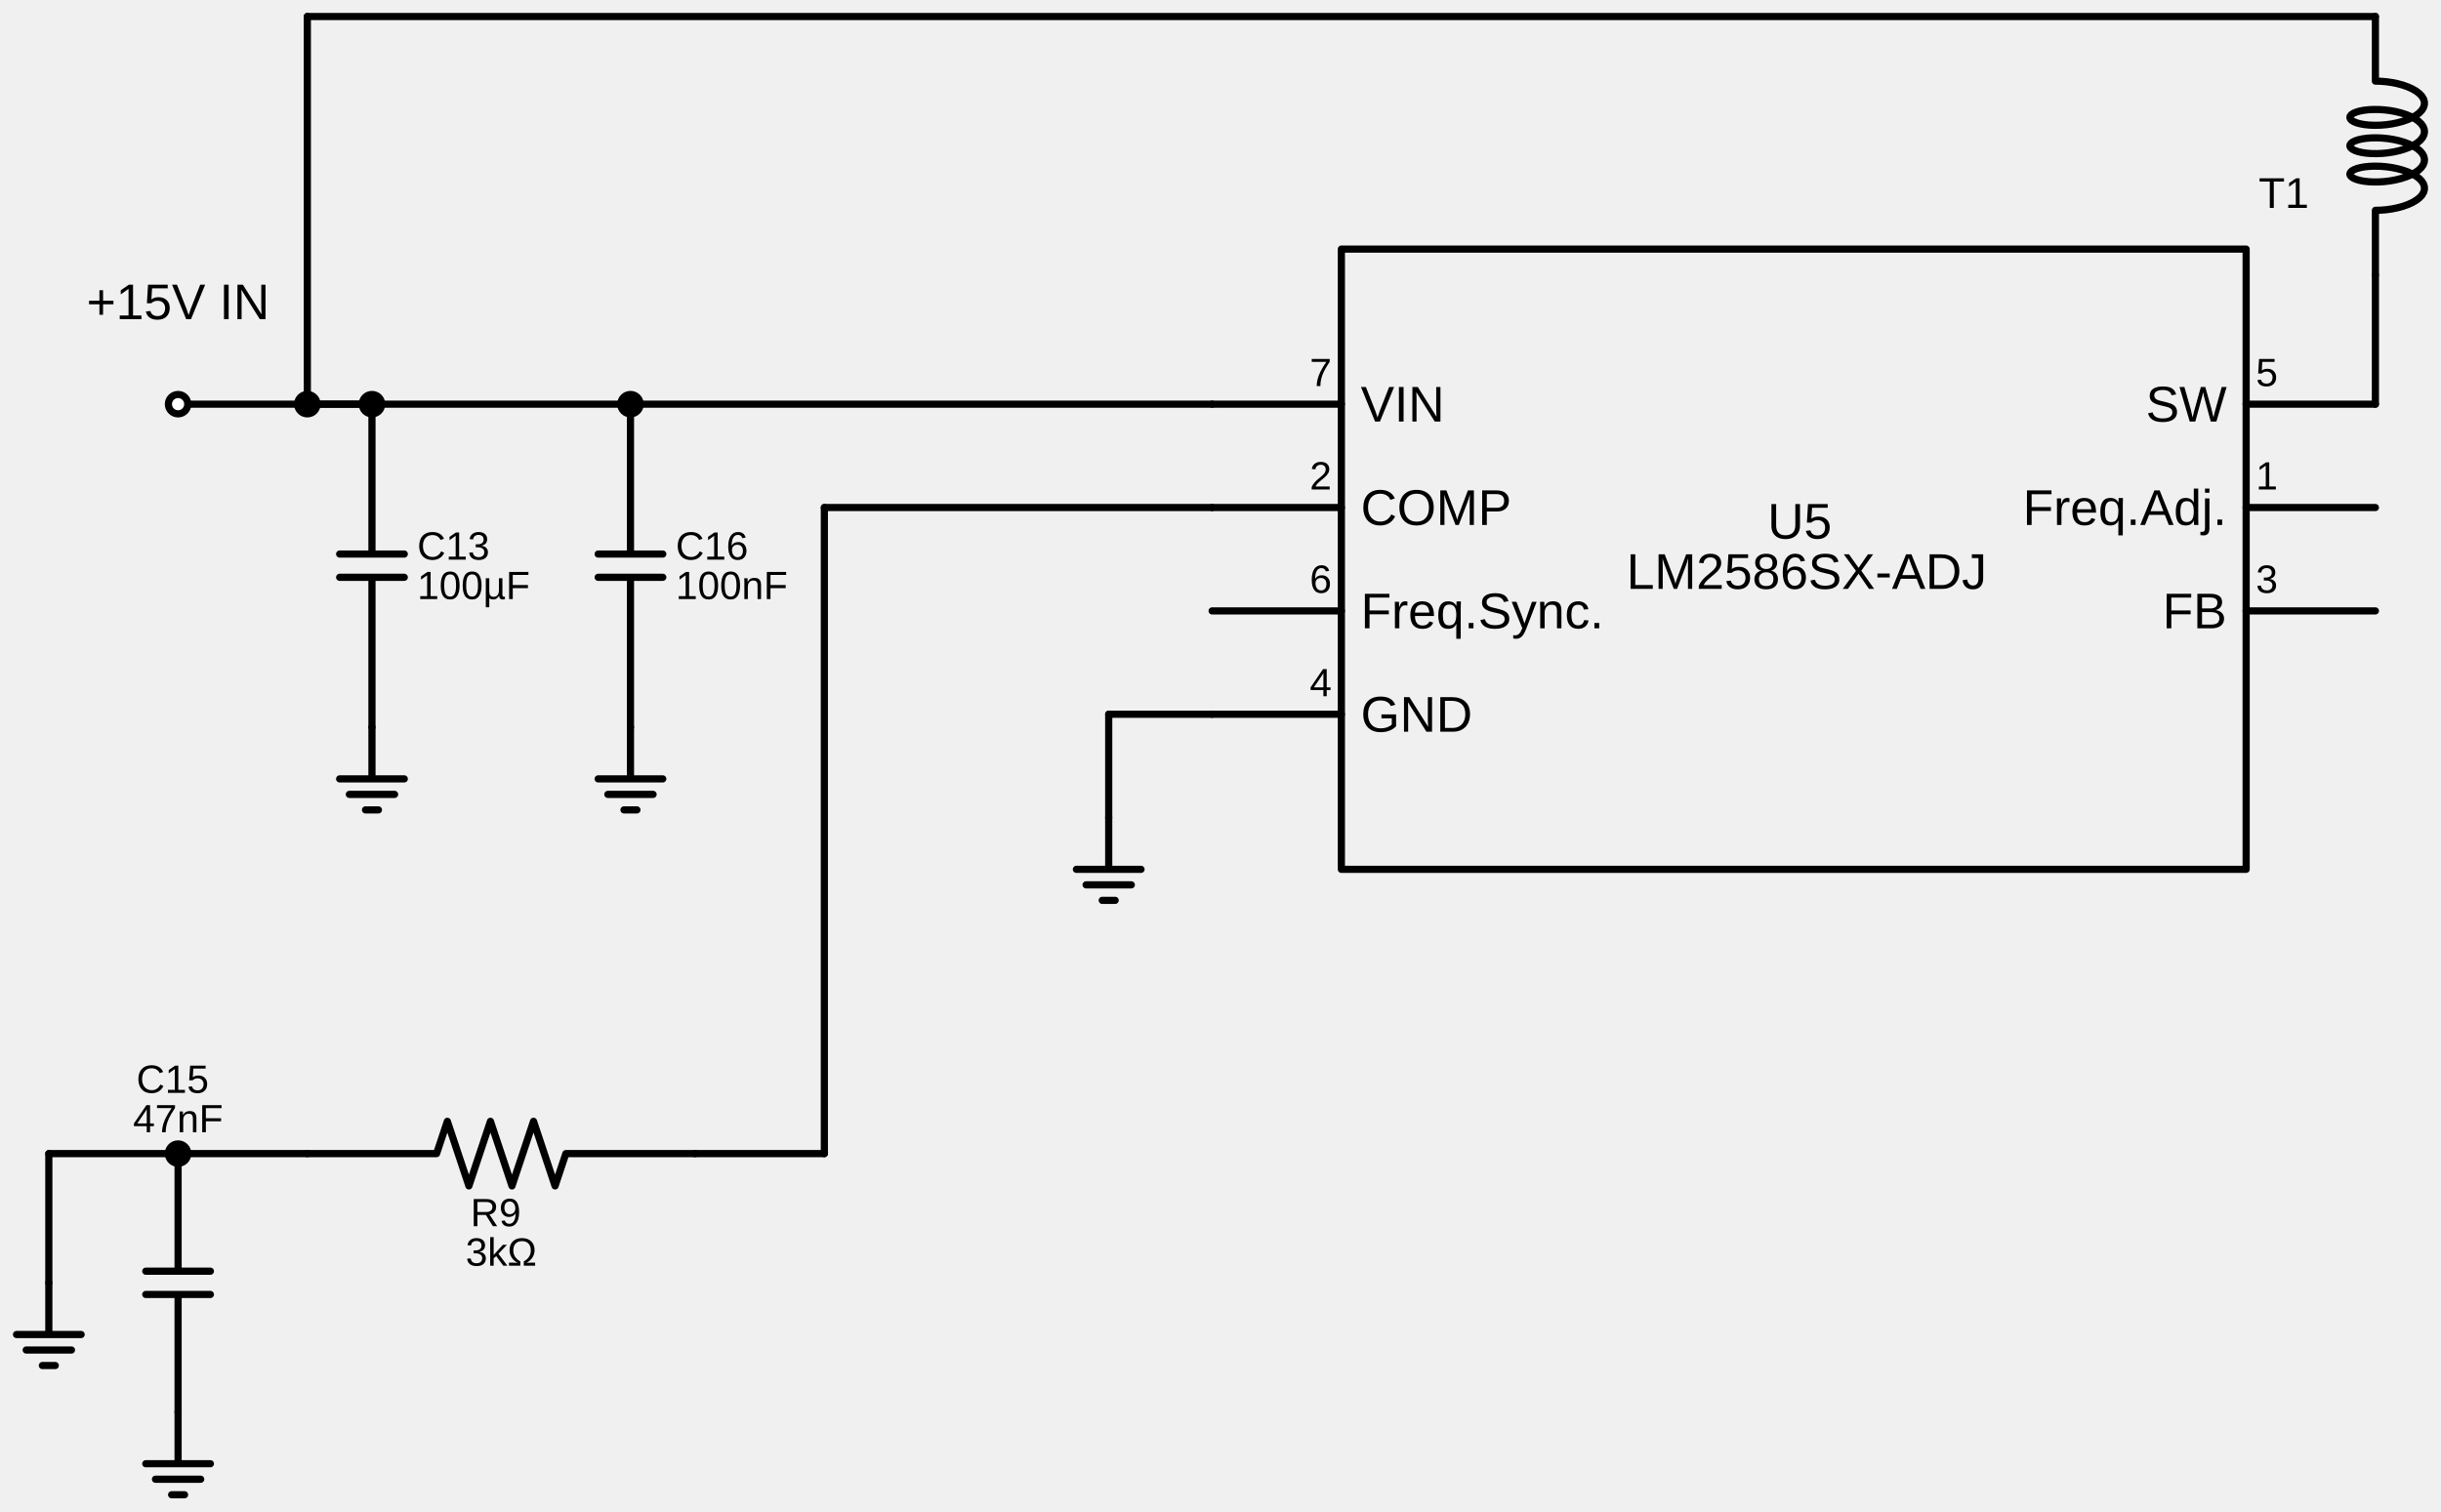
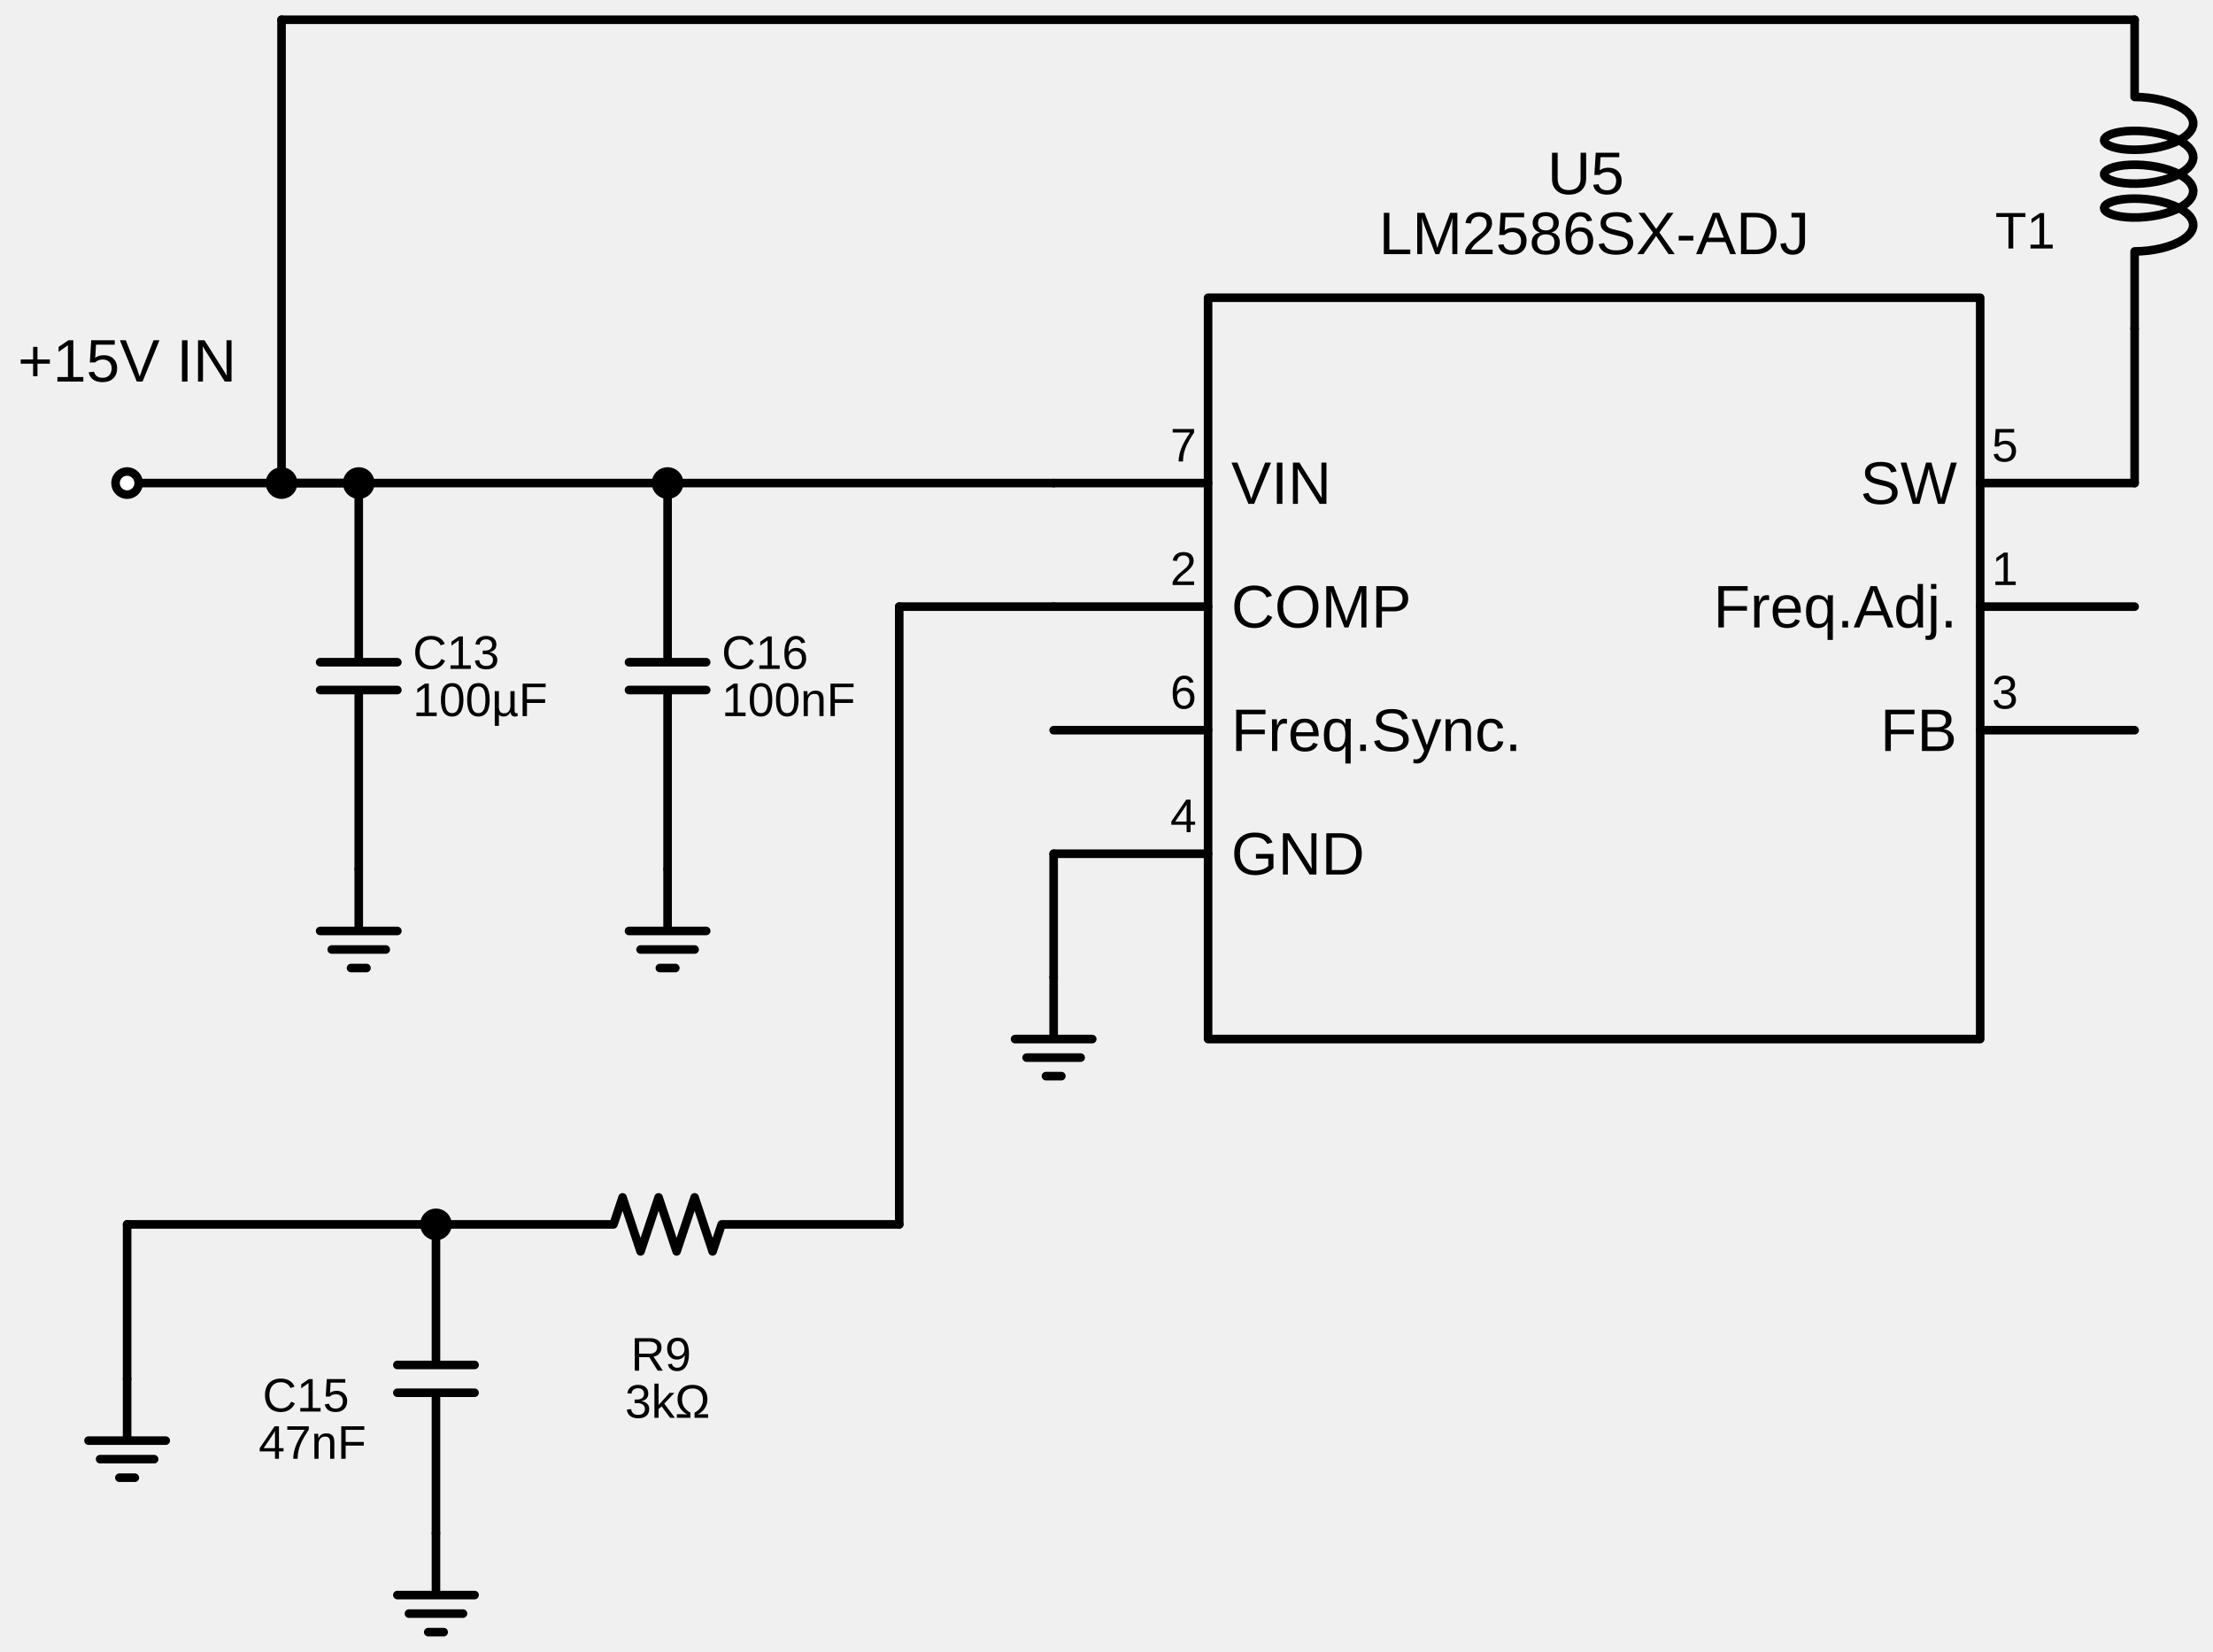
- <svg xmlns="http://www.w3.org/2000/svg" xml:lang="en" height="421.04pt" width="679.872pt" viewBox="-49.6 -112.6 679.872 421.04">
-   <path d="M 324.0,129.6 L 576.0,129.6 L 576.0,-43.2 L 324.0,-43.2 L 324.0,129.6" style="stroke:black;fill:none;stroke-width:2.0;stroke-dasharray:-;stroke-linecap:round;stroke-linejoin:round;" />
-   <path d="M 324.0,-0.0 L 288.0,-0.0" style="stroke:black;fill:none;stroke-width:2.0;stroke-dasharray:-;stroke-linecap:round;stroke-linejoin:round;" />
-   <path d="M 324.0,28.8 L 288.0,28.8" style="stroke:black;fill:none;stroke-width:2.0;stroke-dasharray:-;stroke-linecap:round;stroke-linejoin:round;" />
-   <path d="M 324.0,57.6 L 288.0,57.6" style="stroke:black;fill:none;stroke-width:2.0;stroke-dasharray:-;stroke-linecap:round;stroke-linejoin:round;" />
-   <path d="M 324.0,86.4 L 288.0,86.4" style="stroke:black;fill:none;stroke-width:2.0;stroke-dasharray:-;stroke-linecap:round;stroke-linejoin:round;" />
-   <path d="M 576.0,-0.0 L 612.0,-0.0" style="stroke:black;fill:none;stroke-width:2.0;stroke-dasharray:-;stroke-linecap:round;stroke-linejoin:round;" />
-   <path d="M 576.0,28.8 L 612.0,28.8" style="stroke:black;fill:none;stroke-width:2.0;stroke-dasharray:-;stroke-linecap:round;stroke-linejoin:round;" />
-   <path d="M 576.0,57.6 L 612.0,57.6" style="stroke:black;fill:none;stroke-width:2.0;stroke-dasharray:-;stroke-linecap:round;stroke-linejoin:round;" />
+ <svg xmlns="http://www.w3.org/2000/svg" xml:lang="en" height="385.04pt" width="515.904pt" viewBox="-29.632 -112.6 515.904 385.04">
+   <path d="M 252.0,129.6 L 432.0,129.6 L 432.0,-43.2 L 252.0,-43.2 L 252.0,129.6" style="stroke:black;fill:none;stroke-width:2.0;stroke-dasharray:-;stroke-linecap:round;stroke-linejoin:round;" />
+   <path d="M 252.0,-0.0 L 216.0,-0.0" style="stroke:black;fill:none;stroke-width:2.0;stroke-dasharray:-;stroke-linecap:round;stroke-linejoin:round;" />
+   <path d="M 252.0,28.8 L 216.0,28.8" style="stroke:black;fill:none;stroke-width:2.0;stroke-dasharray:-;stroke-linecap:round;stroke-linejoin:round;" />
+   <path d="M 252.0,57.6 L 216.0,57.6" style="stroke:black;fill:none;stroke-width:2.0;stroke-dasharray:-;stroke-linecap:round;stroke-linejoin:round;" />
+   <path d="M 252.0,86.4 L 216.0,86.4" style="stroke:black;fill:none;stroke-width:2.0;stroke-dasharray:-;stroke-linecap:round;stroke-linejoin:round;" />
+   <path d="M 432.0,-0.0 L 468.0,-0.0" style="stroke:black;fill:none;stroke-width:2.0;stroke-dasharray:-;stroke-linecap:round;stroke-linejoin:round;" />
+   <path d="M 432.0,28.8 L 468.0,28.8" style="stroke:black;fill:none;stroke-width:2.0;stroke-dasharray:-;stroke-linecap:round;stroke-linejoin:round;" />
+   <path d="M 432.0,57.6 L 468.0,57.6" style="stroke:black;fill:none;stroke-width:2.0;stroke-dasharray:-;stroke-linecap:round;stroke-linejoin:round;" />
  <path d="M 0.0,-0.0 L 18.0,-0.0 L 36.0,-0.0" style="stroke:black;fill:none;stroke-width:2.0;stroke-dasharray:-;stroke-linecap:round;stroke-linejoin:round;" />
  <path d="M 36.0,-0.0 L 45.0,-0.0 L 54.0,-0.0" style="stroke:black;fill:none;stroke-width:2.0;stroke-dasharray:-;stroke-linecap:round;stroke-linejoin:round;" />
  <path d="M 54.0,-0.0 L 54,41.76 M 63,41.76 L 45,41.76 M 63,48.24 L 45,48.24 M 54,48.24 L 54,90.0" style="stroke:black;fill:none;stroke-width:2.0;stroke-dasharray:-;stroke-linecap:round;stroke-linejoin:round;" />
  <path d="M 54,90.0 L 54,104.4 L 45,104.4 L 63,104.4 M 47.7,108.72 L 60.3,108.72 M 52.2,113.04 L 55.8,113.04" style="stroke:black;fill:none;stroke-width:2.0;stroke-dasharray:-;stroke-linecap:round;stroke-linejoin:round;" />
  <path d="M 36.0,-0.0 L 81.0,-0.0 L 126.0,-0.0" style="stroke:black;fill:none;stroke-width:2.0;stroke-dasharray:-;stroke-linecap:round;stroke-linejoin:round;" />
  <path d="M 126.0,-0.0 L 126.0,41.76 M 135.0,41.76 L 117.0,41.76 M 135,48.24 L 117.0,48.24 M 126,48.24 L 126,90.0" style="stroke:black;fill:none;stroke-width:2.0;stroke-dasharray:-;stroke-linecap:round;stroke-linejoin:round;" />
  <path d="M 126,90.0 L 126,104.4 L 117,104.4 L 135,104.4 M 119.7,108.72 L 132.3,108.72 M 124.2,113.04 L 127.8,113.04" style="stroke:black;fill:none;stroke-width:2.0;stroke-dasharray:-;stroke-linecap:round;stroke-linejoin:round;" />
-   <path d="M 126.0,-0.0 L 207.0,-0.0 L 288.0,-0.0" style="stroke:black;fill:none;stroke-width:2.0;stroke-dasharray:-;stroke-linecap:round;stroke-linejoin:round;" />
-   <path d="M 288.0,86.4 L 273.6,86.4 L 259.2,86.4" style="stroke:black;fill:none;stroke-width:2.0;stroke-dasharray:-;stroke-linecap:round;stroke-linejoin:round;" />
-   <path d="M 259.2,86.4 L 259.2,100.8 L 259.2,115.2" style="stroke:black;fill:none;stroke-width:2.0;stroke-dasharray:-;stroke-linecap:round;stroke-linejoin:round;" />
-   <path d="M 259.2,115.2 L 259.2,129.6 L 250.2,129.6 L 268.2,129.6 M 252.9,133.92 L 265.5,133.92 M 257.4,138.24 L 261.0,138.24" style="stroke:black;fill:none;stroke-width:2.0;stroke-dasharray:-;stroke-linecap:round;stroke-linejoin:round;" />
-   <path d="M 288.0,28.8 L 234.0,28.8 L 180.0,28.8" style="stroke:black;fill:none;stroke-width:2.0;stroke-dasharray:-;stroke-linecap:round;stroke-linejoin:round;" />
-   <path d="M 180.0,28.8 L 180,118.8 L 180,208.8" style="stroke:black;fill:none;stroke-width:2.0;stroke-dasharray:-;stroke-linecap:round;stroke-linejoin:round;" />
-   <path d="M 180,208.8 L 162,208.8 L 144,208.8" style="stroke:black;fill:none;stroke-width:2.0;stroke-dasharray:-;stroke-linecap:round;stroke-linejoin:round;" />
-   <path d="M 144,208.8 L 108,208.8 L 105,217.8 L 99,199.8 L 93,217.8 L 87,199.8 L 81,217.8 L 75,199.8 L 72,208.8 L 36,208.8" style="stroke:black;fill:none;stroke-width:2.0;stroke-dasharray:-;stroke-linecap:round;stroke-linejoin:round;" />
-   <path d="M 36,208.8 L 18,208.8 L -3.197442310920451e-14,208.8" style="stroke:black;fill:none;stroke-width:2.0;stroke-dasharray:-;stroke-linecap:round;stroke-linejoin:round;" />
-   <path d="M -3.197442310920451e-14,208.8 L -3.79923374802146e-14,241.56 M 9,241.56 L -9,241.56 M 9,248.04 L -9,248.04 M -3.918269416898583e-14,248.04 L -4.520060853999592e-14,280.8" style="stroke:black;fill:none;stroke-width:2.0;stroke-dasharray:-;stroke-linecap:round;stroke-linejoin:round;" />
-   <path d="M -4.520060853999592e-14,280.8 L -4.520060853999592e-14,295.2 L -9,295.2 L 9,295.2 M -6.3,299.52 L 6.3,299.52 M -1.8,303.84 L 1.8,303.84" style="stroke:black;fill:none;stroke-width:2.0;stroke-dasharray:-;stroke-linecap:round;stroke-linejoin:round;" />
-   <path d="M -3.197442310920451e-14,208.8 L -18,208.8 L -36,208.8" style="stroke:black;fill:none;stroke-width:2.0;stroke-dasharray:-;stroke-linecap:round;stroke-linejoin:round;" />
-   <path d="M -36,208.8 L -36,226.8 L -36,244.8" style="stroke:black;fill:none;stroke-width:2.0;stroke-dasharray:-;stroke-linecap:round;stroke-linejoin:round;" />
-   <path d="M -36,244.8 L -36,259.2 L -45,259.2 L -27,259.2 M -42.3,263.52 L -29.7,263.52 M -37.8,267.84 L -34.2,267.84" style="stroke:black;fill:none;stroke-width:2.0;stroke-dasharray:-;stroke-linecap:round;stroke-linejoin:round;" />
+   <path d="M 126.0,-0.0 L 171.0,-0.0 L 216.0,-0.0" style="stroke:black;fill:none;stroke-width:2.0;stroke-dasharray:-;stroke-linecap:round;stroke-linejoin:round;" />
+   <path d="M 216.0,86.4 L 216.0,100.8 L 216.0,115.2" style="stroke:black;fill:none;stroke-width:2.0;stroke-dasharray:-;stroke-linecap:round;stroke-linejoin:round;" />
+   <path d="M 216.0,115.2 L 216.0,129.6 L 207.0,129.6 L 225.0,129.6 M 209.7,133.92 L 222.3,133.92 M 214.2,138.24 L 217.8,138.24" style="stroke:black;fill:none;stroke-width:2.0;stroke-dasharray:-;stroke-linecap:round;stroke-linejoin:round;" />
+   <path d="M 216.0,28.8 L 198.0,28.8 L 180.0,28.8" style="stroke:black;fill:none;stroke-width:2.0;stroke-dasharray:-;stroke-linecap:round;stroke-linejoin:round;" />
+   <path d="M 180.0,28.8 L 180.0,100.8 L 180,172.8" style="stroke:black;fill:none;stroke-width:2.0;stroke-dasharray:-;stroke-linecap:round;stroke-linejoin:round;" />
+   <path d="M 180,172.8 L 138.6,172.8 L 136.5,179.1 L 132.3,166.5 L 128.1,179.1 L 123.9,166.5 L 119.7,179.1 L 115.5,166.5 L 113.4,172.8 L 72,172.8" style="stroke:black;fill:none;stroke-width:2.0;stroke-dasharray:-;stroke-linecap:round;stroke-linejoin:round;" />
+   <path d="M 72,172.8 L 72,205.56 M 81,205.56 L 63,205.56 M 81,212.04 L 63,212.04 M 72,212.04 L 72,244.8" style="stroke:black;fill:none;stroke-width:2.0;stroke-dasharray:-;stroke-linecap:round;stroke-linejoin:round;" />
+   <path d="M 72,244.8 L 72,259.2 L 63,259.2 L 81,259.2 M 65.7,263.52 L 78.3,263.52 M 70.2,267.84 L 73.8,267.84" style="stroke:black;fill:none;stroke-width:2.0;stroke-dasharray:-;stroke-linecap:round;stroke-linejoin:round;" />
+   <path d="M 72,172.8 L 36,172.8 L -1.5987211554602254e-14,172.8" style="stroke:black;fill:none;stroke-width:2.0;stroke-dasharray:-;stroke-linecap:round;stroke-linejoin:round;" />
+   <path d="M -1.5987211554602254e-14,172.8 L -1.9293757912300106e-14,190.8 L -2.260030426999796e-14,208.8" style="stroke:black;fill:none;stroke-width:2.0;stroke-dasharray:-;stroke-linecap:round;stroke-linejoin:round;" />
+   <path d="M -2.260030426999796e-14,208.8 L -2.260030426999796e-14,223.2 L -9,223.2 L 9,223.2 M -6.3,227.52 L 6.3,227.52 M -1.8,231.84 L 1.8,231.84" style="stroke:black;fill:none;stroke-width:2.0;stroke-dasharray:-;stroke-linecap:round;stroke-linejoin:round;" />
  <path d="M 36.0,-0.0 L 36.0,-54.0 L 36,-108.0" style="stroke:black;fill:none;stroke-width:2.0;stroke-dasharray:-;stroke-linecap:round;stroke-linejoin:round;" />
-   <path d="M 36,-108.0 L 324.0,-108.0 L 612.0,-108.0" style="stroke:black;fill:none;stroke-width:2.0;stroke-dasharray:-;stroke-linecap:round;stroke-linejoin:round;" />
-   <path d="M 612.0,-108.0 L 612.0,-90.0 L 613.53,-89.956 L 615.101,-89.821 L 616.675,-89.595 L 618.218,-89.278 L 619.693,-88.873 L 621.066,-88.385 L 622.306,-87.821 L 623.385,-87.189 L 624.276,-86.5 L 624.961,-85.765 L 625.423,-84.996 L 625.651,-84.208 L 625.64,-83.413 L 625.391,-82.626 L 624.909,-81.86 L 624.206,-81.128 L 623.296,-80.444 L 622.203,-79.818 L 620.95,-79.26 L 619.566,-78.779 L 618.084,-78.382 L 616.537,-78.072 L 614.961,-77.854 L 613.393,-77.728 L 611.868,-77.691 L 610.422,-77.742 L 609.087,-77.873 L 607.896,-78.078 L 606.874,-78.347 L 606.047,-78.67 L 605.431,-79.036 L 605.043,-79.43 L 604.891,-79.84 L 604.978,-80.252 L 605.302,-80.653 L 605.856,-81.027 L 606.627,-81.363 L 607.598,-81.648 L 608.745,-81.872 L 610.043,-82.024 L 611.462,-82.097 L 612.968,-82.085 L 614.528,-81.984 L 616.106,-81.791 L 617.664,-81.506 L 619.168,-81.133 L 620.582,-80.674 L 621.874,-80.137 L 623.014,-79.528 L 623.976,-78.859 L 624.738,-78.139 L 625.282,-77.381 L 625.596,-76.598 L 625.672,-75.804 L 625.509,-75.013 L 625.11,-74.237 L 624.486,-73.492 L 623.649,-72.789 L 622.619,-72.14 L 621.421,-71.557 L 620.081,-71.047 L 618.631,-70.619 L 617.103,-70.277 L 615.534,-70.026 L 613.958,-69.866 L 612.414,-69.797 L 610.935,-69.817 L 609.557,-69.919 L 608.31,-70.098 L 607.224,-70.345 L 606.323,-70.65 L 605.629,-71.002 L 605.157,-71.387 L 604.918,-71.793 L 604.918,-72.207 L 605.157,-72.613 L 605.629,-72.998 L 606.323,-73.35 L 607.224,-73.655 L 608.31,-73.902 L 609.557,-74.081 L 610.935,-74.183 L 612.414,-74.203 L 613.958,-74.134 L 615.534,-73.974 L 617.103,-73.723 L 618.631,-73.381 L 620.081,-72.953 L 621.421,-72.443 L 622.619,-71.86 L 623.649,-71.211 L 624.486,-70.508 L 625.11,-69.763 L 625.509,-68.987 L 625.672,-68.196 L 625.596,-67.402 L 625.282,-66.619 L 624.738,-65.861 L 623.976,-65.141 L 623.014,-64.472 L 621.874,-63.863 L 620.582,-63.326 L 619.168,-62.867 L 617.664,-62.494 L 616.106,-62.209 L 614.528,-62.016 L 612.968,-61.915 L 611.462,-61.903 L 610.043,-61.976 L 608.745,-62.128 L 607.598,-62.352 L 606.627,-62.637 L 605.856,-62.973 L 605.302,-63.347 L 604.978,-63.748 L 604.891,-64.16 L 605.043,-64.57 L 605.431,-64.964 L 606.047,-65.33 L 606.874,-65.653 L 607.896,-65.922 L 609.087,-66.127 L 610.422,-66.258 L 611.868,-66.309 L 613.393,-66.272 L 614.961,-66.146 L 616.537,-65.928 L 618.084,-65.618 L 619.566,-65.221 L 620.95,-64.74 L 622.203,-64.182 L 623.296,-63.556 L 624.206,-62.872 L 624.909,-62.14 L 625.391,-61.374 L 625.64,-60.587 L 625.651,-59.792 L 625.423,-59.004 L 624.961,-58.235 L 624.276,-57.5 L 623.385,-56.811 L 622.306,-56.179 L 621.066,-55.615 L 619.693,-55.127 L 618.218,-54.722 L 616.675,-54.405 L 615.101,-54.179 L 613.53,-54.044 L 612.0,-54.0 L 612.0,-36.0" style="stroke:black;fill:none;stroke-width:2.0;stroke-dasharray:-;stroke-linecap:round;stroke-linejoin:round;" />
-   <path d="M 612.0,-36.0 L 612.0,-18.0 L 612.0,-0.0" style="stroke:black;fill:none;stroke-width:2.0;stroke-dasharray:-;stroke-linecap:round;stroke-linejoin:round;" />
-   <path d="M 612.0,-0.0" style="stroke:black;fill:none;stroke-width:2.0;stroke-dasharray:-;stroke-linecap:round;stroke-linejoin:round;" />
-   <text x="321.3" y="-13.7" dominant-baseline="ideographic" fill="black" font-size="11" font-family="Arial" text-anchor="end">
-     <tspan x="321.3" dy="11">7</tspan>
+   <path d="M 36,-108.0 L 252.0,-108.0 L 468.0,-108.0" style="stroke:black;fill:none;stroke-width:2.0;stroke-dasharray:-;stroke-linecap:round;stroke-linejoin:round;" />
+   <path d="M 468.0,-108.0 L 468.0,-90.0 L 469.53,-89.956 L 471.101,-89.821 L 472.675,-89.595 L 474.218,-89.278 L 475.693,-88.873 L 477.066,-88.385 L 478.306,-87.821 L 479.385,-87.189 L 480.276,-86.5 L 480.961,-85.765 L 481.423,-84.996 L 481.651,-84.208 L 481.64,-83.413 L 481.391,-82.626 L 480.909,-81.86 L 480.206,-81.128 L 479.296,-80.444 L 478.203,-79.818 L 476.95,-79.26 L 475.566,-78.779 L 474.084,-78.382 L 472.537,-78.072 L 470.961,-77.854 L 469.393,-77.728 L 467.868,-77.691 L 466.422,-77.742 L 465.087,-77.873 L 463.896,-78.078 L 462.874,-78.347 L 462.047,-78.67 L 461.431,-79.036 L 461.043,-79.43 L 460.891,-79.84 L 460.978,-80.252 L 461.302,-80.653 L 461.856,-81.027 L 462.627,-81.363 L 463.598,-81.648 L 464.745,-81.872 L 466.043,-82.024 L 467.462,-82.097 L 468.968,-82.085 L 470.528,-81.984 L 472.106,-81.791 L 473.664,-81.506 L 475.168,-81.133 L 476.582,-80.674 L 477.874,-80.137 L 479.014,-79.528 L 479.976,-78.859 L 480.738,-78.139 L 481.282,-77.381 L 481.596,-76.598 L 481.672,-75.804 L 481.509,-75.013 L 481.11,-74.237 L 480.486,-73.492 L 479.649,-72.789 L 478.619,-72.14 L 477.421,-71.557 L 476.081,-71.047 L 474.631,-70.619 L 473.103,-70.277 L 471.534,-70.026 L 469.958,-69.866 L 468.414,-69.797 L 466.935,-69.817 L 465.557,-69.919 L 464.31,-70.098 L 463.224,-70.345 L 462.323,-70.65 L 461.629,-71.002 L 461.157,-71.387 L 460.918,-71.793 L 460.918,-72.207 L 461.157,-72.613 L 461.629,-72.998 L 462.323,-73.35 L 463.224,-73.655 L 464.31,-73.902 L 465.557,-74.081 L 466.935,-74.183 L 468.414,-74.203 L 469.958,-74.134 L 471.534,-73.974 L 473.103,-73.723 L 474.631,-73.381 L 476.081,-72.953 L 477.421,-72.443 L 478.619,-71.86 L 479.649,-71.211 L 480.486,-70.508 L 481.11,-69.763 L 481.509,-68.987 L 481.672,-68.196 L 481.596,-67.402 L 481.282,-66.619 L 480.738,-65.861 L 479.976,-65.141 L 479.014,-64.472 L 477.874,-63.863 L 476.582,-63.326 L 475.168,-62.867 L 473.664,-62.494 L 472.106,-62.209 L 470.528,-62.016 L 468.968,-61.915 L 467.462,-61.903 L 466.043,-61.976 L 464.745,-62.128 L 463.598,-62.352 L 462.627,-62.637 L 461.856,-62.973 L 461.302,-63.347 L 460.978,-63.748 L 460.891,-64.16 L 461.043,-64.57 L 461.431,-64.964 L 462.047,-65.33 L 462.874,-65.653 L 463.896,-65.922 L 465.087,-66.127 L 466.422,-66.258 L 467.868,-66.309 L 469.393,-66.272 L 470.961,-66.146 L 472.537,-65.928 L 474.084,-65.618 L 475.566,-65.221 L 476.95,-64.74 L 478.203,-64.182 L 479.296,-63.556 L 480.206,-62.872 L 480.909,-62.14 L 481.391,-61.374 L 481.64,-60.587 L 481.651,-59.792 L 481.423,-59.004 L 480.961,-58.235 L 480.276,-57.5 L 479.385,-56.811 L 478.306,-56.179 L 477.066,-55.615 L 475.693,-55.127 L 474.218,-54.722 L 472.675,-54.405 L 471.101,-54.179 L 469.53,-54.044 L 468.0,-54.0 L 468.0,-36.0" style="stroke:black;fill:none;stroke-width:2.0;stroke-dasharray:-;stroke-linecap:round;stroke-linejoin:round;" />
+   <path d="M 468.0,-36.0 L 468.0,-18.0 L 468.0,-0.0" style="stroke:black;fill:none;stroke-width:2.0;stroke-dasharray:-;stroke-linecap:round;stroke-linejoin:round;" />
+   <path d="M 468.0,-0.0" style="stroke:black;fill:none;stroke-width:2.0;stroke-dasharray:-;stroke-linecap:round;stroke-linejoin:round;" />
+   <text x="249.3" y="-13.7" dominant-baseline="ideographic" fill="black" font-size="11" font-family="Arial" text-anchor="end">
+     <tspan x="249.3" dy="11">7</tspan>
  </text>
-   <text x="329.4" y="-14.0" dominant-baseline="central" fill="black" font-size="14" font-family="Arial" text-anchor="start">
-     <tspan x="329.4" dy="14">VIN</tspan>
+   <text x="257.4" y="-14.0" dominant-baseline="central" fill="black" font-size="14" font-family="Arial" text-anchor="start">
+     <tspan x="257.4" dy="14">VIN</tspan>
  </text>
-   <text x="321.3" y="15.1" dominant-baseline="ideographic" fill="black" font-size="11" font-family="Arial" text-anchor="end">
-     <tspan x="321.3" dy="11">2</tspan>
+   <text x="249.3" y="15.1" dominant-baseline="ideographic" fill="black" font-size="11" font-family="Arial" text-anchor="end">
+     <tspan x="249.3" dy="11">2</tspan>
  </text>
-   <text x="329.4" y="14.8" dominant-baseline="central" fill="black" font-size="14" font-family="Arial" text-anchor="start">
-     <tspan x="329.4" dy="14">COMP</tspan>
+   <text x="257.4" y="14.8" dominant-baseline="central" fill="black" font-size="14" font-family="Arial" text-anchor="start">
+     <tspan x="257.4" dy="14">COMP</tspan>
  </text>
-   <text x="321.3" y="43.9" dominant-baseline="ideographic" fill="black" font-size="11" font-family="Arial" text-anchor="end">
-     <tspan x="321.3" dy="11">6</tspan>
+   <text x="249.3" y="43.9" dominant-baseline="ideographic" fill="black" font-size="11" font-family="Arial" text-anchor="end">
+     <tspan x="249.3" dy="11">6</tspan>
  </text>
-   <text x="329.4" y="43.6" dominant-baseline="central" fill="black" font-size="14" font-family="Arial" text-anchor="start">
-     <tspan x="329.4" dy="14">Freq.Sync.</tspan>
+   <text x="257.4" y="43.6" dominant-baseline="central" fill="black" font-size="14" font-family="Arial" text-anchor="start">
+     <tspan x="257.4" dy="14">Freq.Sync.</tspan>
  </text>
-   <text x="321.3" y="72.7" dominant-baseline="ideographic" fill="black" font-size="11" font-family="Arial" text-anchor="end">
-     <tspan x="321.3" dy="11">4</tspan>
+   <text x="249.3" y="72.7" dominant-baseline="ideographic" fill="black" font-size="11" font-family="Arial" text-anchor="end">
+     <tspan x="249.3" dy="11">4</tspan>
  </text>
-   <text x="329.4" y="72.4" dominant-baseline="central" fill="black" font-size="14" font-family="Arial" text-anchor="start">
-     <tspan x="329.4" dy="14">GND</tspan>
+   <text x="257.4" y="72.4" dominant-baseline="central" fill="black" font-size="14" font-family="Arial" text-anchor="start">
+     <tspan x="257.4" dy="14">GND</tspan>
  </text>
-   <text x="578.7" y="-13.7" dominant-baseline="ideographic" fill="black" font-size="11" font-family="Arial" text-anchor="start">
-     <tspan x="578.7" dy="11">5</tspan>
+   <text x="434.7" y="-13.7" dominant-baseline="ideographic" fill="black" font-size="11" font-family="Arial" text-anchor="start">
+     <tspan x="434.7" dy="11">5</tspan>
  </text>
-   <text x="570.6" y="-14.0" dominant-baseline="central" fill="black" font-size="14" font-family="Arial" text-anchor="end">
-     <tspan x="570.6" dy="14">SW</tspan>
+   <text x="426.6" y="-14.0" dominant-baseline="central" fill="black" font-size="14" font-family="Arial" text-anchor="end">
+     <tspan x="426.6" dy="14">SW</tspan>
  </text>
-   <text x="578.7" y="15.1" dominant-baseline="ideographic" fill="black" font-size="11" font-family="Arial" text-anchor="start">
-     <tspan x="578.7" dy="11">1</tspan>
+   <text x="434.7" y="15.1" dominant-baseline="ideographic" fill="black" font-size="11" font-family="Arial" text-anchor="start">
+     <tspan x="434.7" dy="11">1</tspan>
  </text>
-   <text x="570.6" y="14.8" dominant-baseline="central" fill="black" font-size="14" font-family="Arial" text-anchor="end">
-     <tspan x="570.6" dy="14">Freq.Adj.</tspan>
+   <text x="426.6" y="14.8" dominant-baseline="central" fill="black" font-size="14" font-family="Arial" text-anchor="end">
+     <tspan x="426.6" dy="14">Freq.Adj.</tspan>
  </text>
-   <text x="578.7" y="43.9" dominant-baseline="ideographic" fill="black" font-size="11" font-family="Arial" text-anchor="start">
-     <tspan x="578.7" dy="11">3</tspan>
+   <text x="434.7" y="43.9" dominant-baseline="ideographic" fill="black" font-size="11" font-family="Arial" text-anchor="start">
+     <tspan x="434.7" dy="11">3</tspan>
  </text>
-   <text x="570.6" y="43.6" dominant-baseline="central" fill="black" font-size="14" font-family="Arial" text-anchor="end">
-     <tspan x="570.6" dy="14">FB</tspan>
+   <text x="426.6" y="43.6" dominant-baseline="central" fill="black" font-size="14" font-family="Arial" text-anchor="end">
+     <tspan x="426.6" dy="14">FB</tspan>
  </text>
-   <text x="453.6" y="18.6" dominant-baseline="central" fill="black" font-size="14" font-family="Arial" text-anchor="middle">
-     <tspan x="453.6" dy="14">U5</tspan>
-     <tspan x="453.6" dy="14">LM2586SX-ADJ</tspan>
+   <text x="342.0" y="-78.4" dominant-baseline="ideographic" fill="black" font-size="14" font-family="Arial" text-anchor="middle">
+     <tspan x="342.0" dy="14">U5</tspan>
+     <tspan x="342.0" dy="14">LM2586SX-ADJ</tspan>
  </text>
  <text x="66.6" y="28.5" dominant-baseline="central" fill="black" font-size="11" font-family="Arial" text-anchor="start">
    <tspan x="66.6" dy="11">C13</tspan>
    <tspan x="66.6" dy="11">100µF</tspan>
  </text>
  <text x="138.6" y="28.5" dominant-baseline="central" fill="black" font-size="11" font-family="Arial" text-anchor="start">
    <tspan x="138.6" dy="11">C16</tspan>
    <tspan x="138.6" dy="11">100nF</tspan>
  </text>
-   <text x="90" y="210.4" dominant-baseline="hanging" fill="black" font-size="11" font-family="Arial" text-anchor="middle">
-     <tspan x="90" dy="11">R9</tspan>
-     <tspan x="90" dy="11">3kΩ</tspan>
+   <text x="126" y="188.26" dominant-baseline="hanging" fill="black" font-size="11" font-family="Arial" text-anchor="middle">
+     <tspan x="126" dy="11">R9</tspan>
+     <tspan x="126" dy="11">3kΩ</tspan>
  </text>
-   <text x="-3.1313113837664936e-14" y="183.2" dominant-baseline="ideographic" fill="black" font-size="11" font-family="Arial" text-anchor="middle">
-     <tspan x="-3.1313113837664936e-14" dy="11">C15</tspan>
-     <tspan x="-3.1313113837664936e-14" dy="11">47nF</tspan>
+   <text x="43.2" y="197.8" dominant-baseline="hanging" fill="black" font-size="11" font-family="Arial" text-anchor="middle">
+     <tspan x="43.2" dy="11">C15</tspan>
+     <tspan x="43.2" dy="11">47nF</tspan>
  </text>
-   <text x="586.481" y="-75.0" dominant-baseline="hanging" fill="black" font-size="12" font-family="Arial" text-anchor="middle">
-     <tspan x="586.481" dy="12">T1</tspan>
+   <text x="442.481" y="-75.0" dominant-baseline="hanging" fill="black" font-size="12" font-family="Arial" text-anchor="middle">
+     <tspan x="442.481" dy="12">T1</tspan>
  </text>
  <circle cx="0.0" cy="-0.0" r="2.7" style="stroke:black;fill:white;stroke-width:2.0;stroke-dasharray:-;" />
  <text x="0.0" y="-34.7" dominant-baseline="ideographic" fill="black" font-size="14" font-family="Arial" text-anchor="middle">
    <tspan x="0.0" dy="14">+15V IN</tspan>
  </text>
  <circle cx="36.0" cy="-0.0" r="2.7" style="stroke:black;fill:black;stroke-width:2.0;stroke-dasharray:-;" />
  <circle cx="54.0" cy="-0.0" r="2.7" style="stroke:black;fill:black;stroke-width:2.0;stroke-dasharray:-;" />
  <circle cx="126.0" cy="-0.0" r="2.7" style="stroke:black;fill:black;stroke-width:2.0;stroke-dasharray:-;" />
-   <circle cx="-3.197442310920451e-14" cy="208.8" r="2.7" style="stroke:black;fill:black;stroke-width:2.0;stroke-dasharray:-;" />
+   <circle cx="72" cy="172.8" r="2.7" style="stroke:black;fill:black;stroke-width:2.0;stroke-dasharray:-;" />
</svg>
